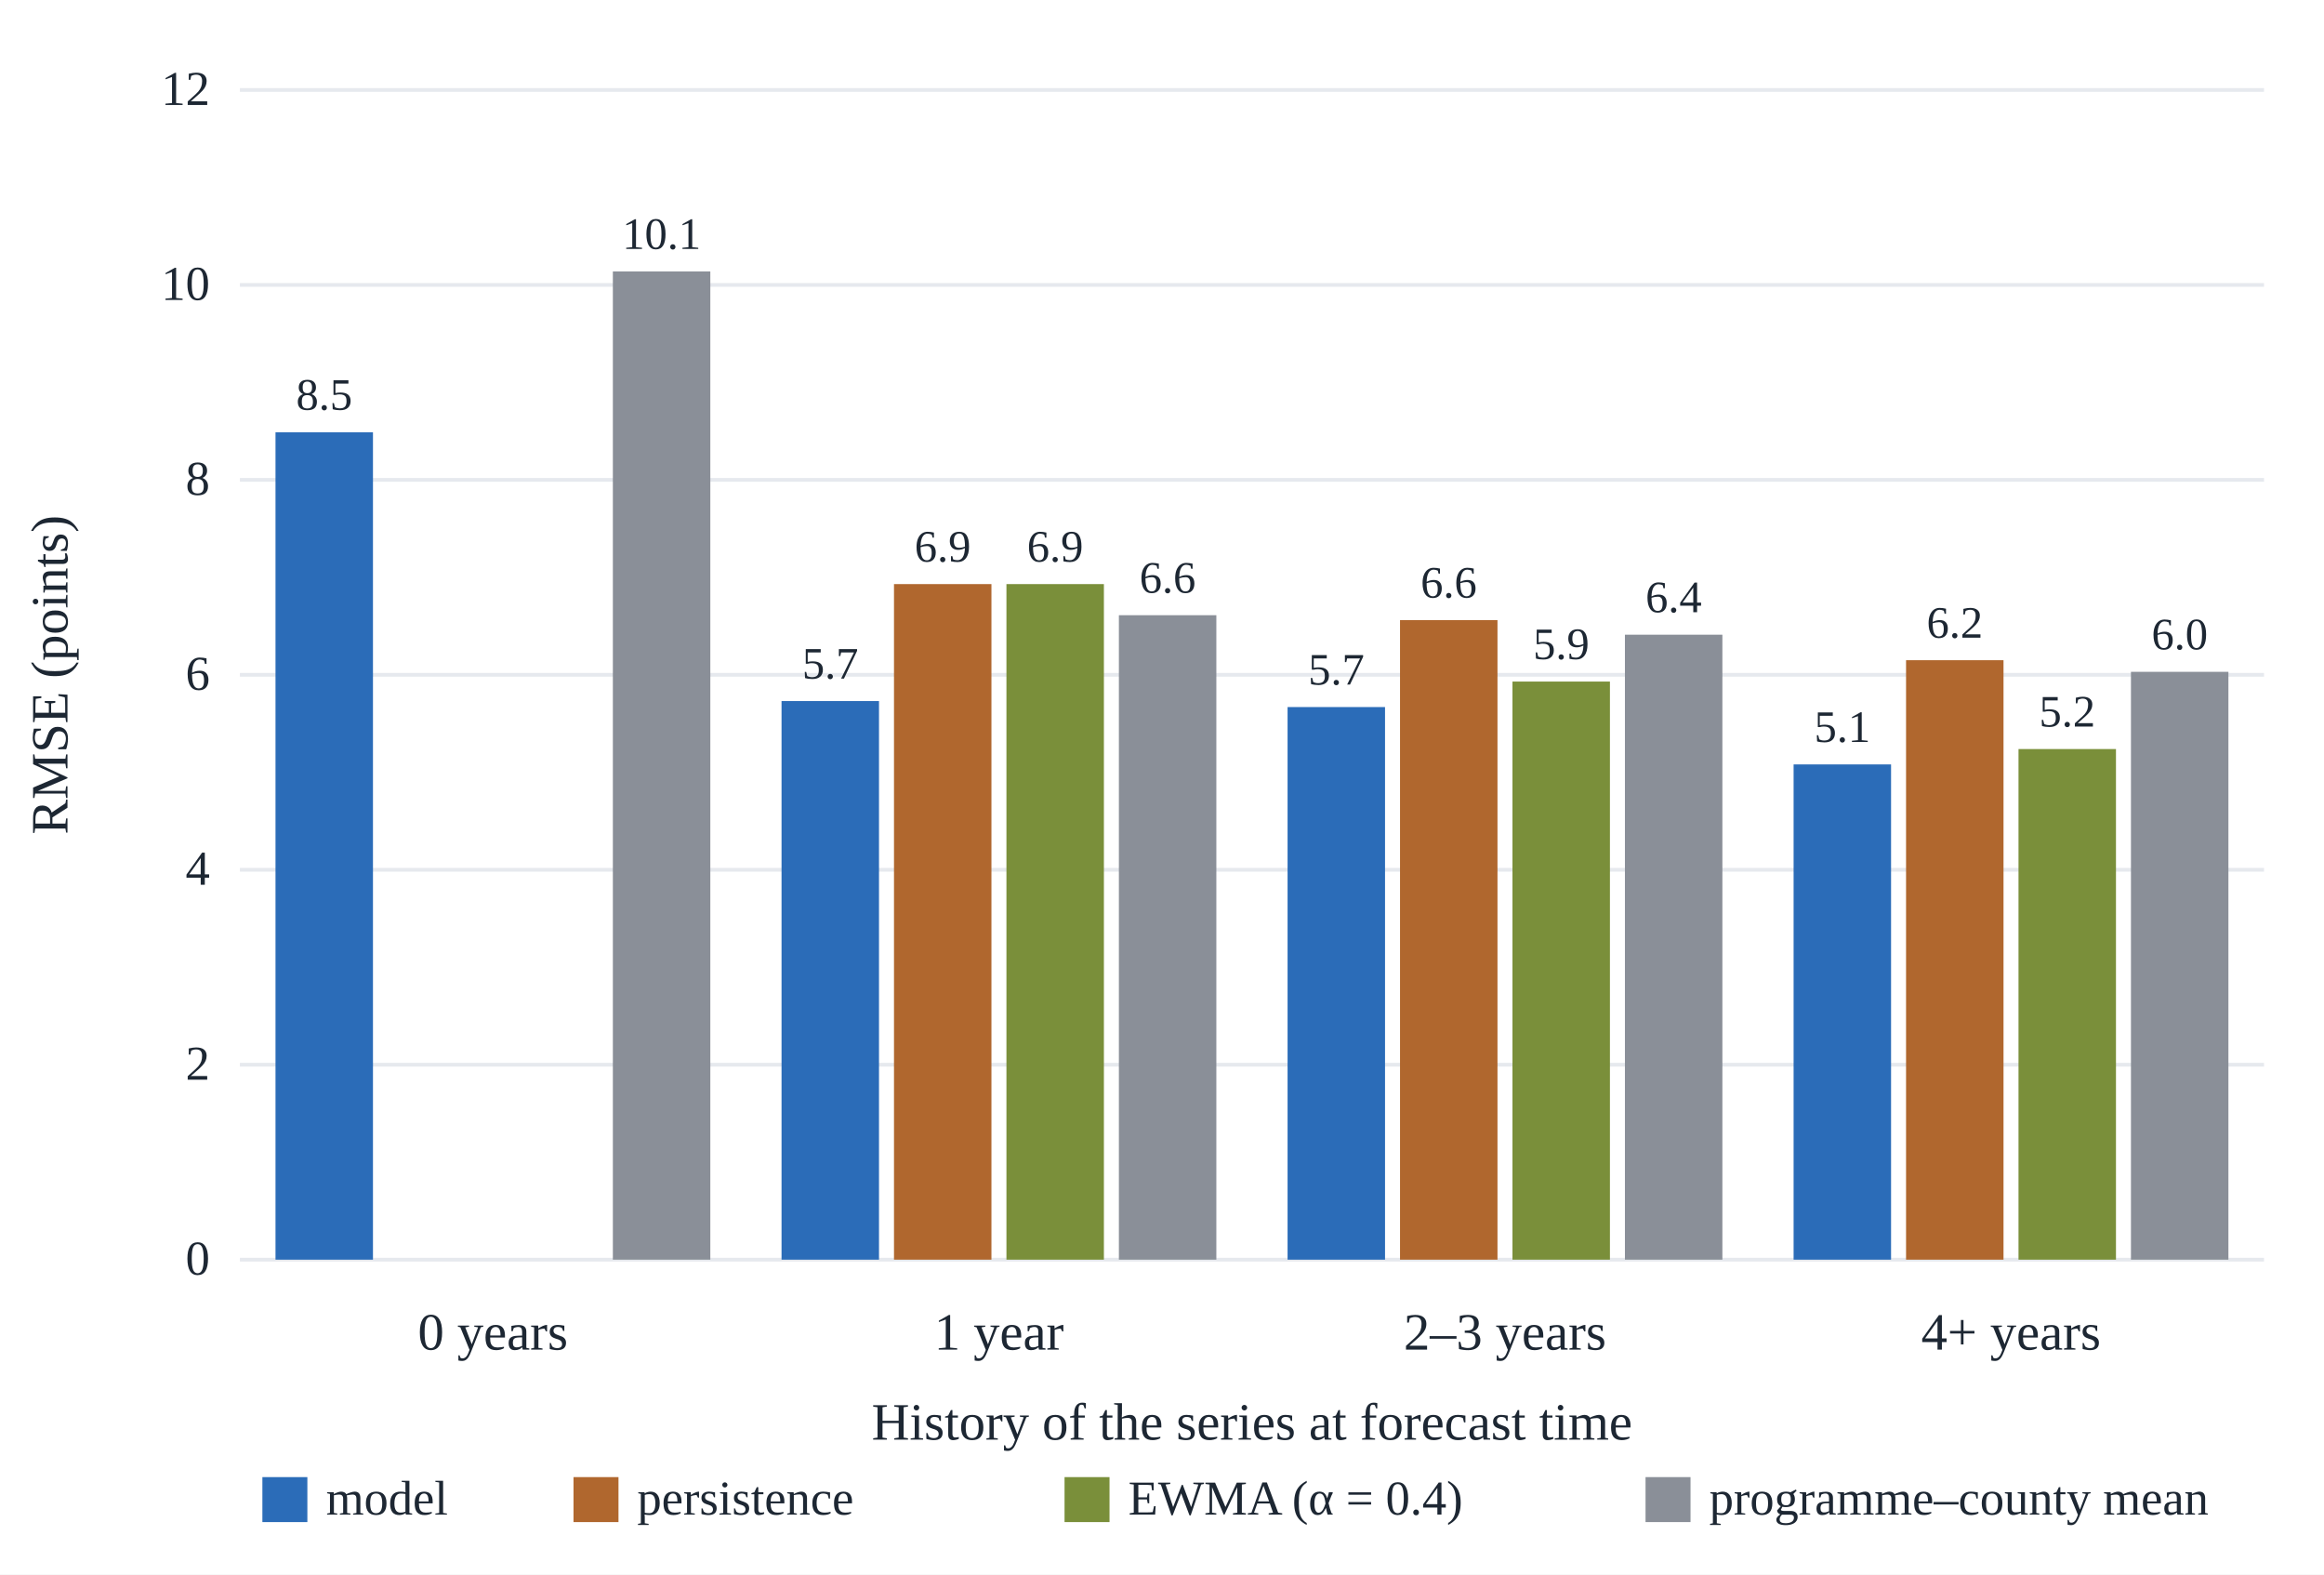
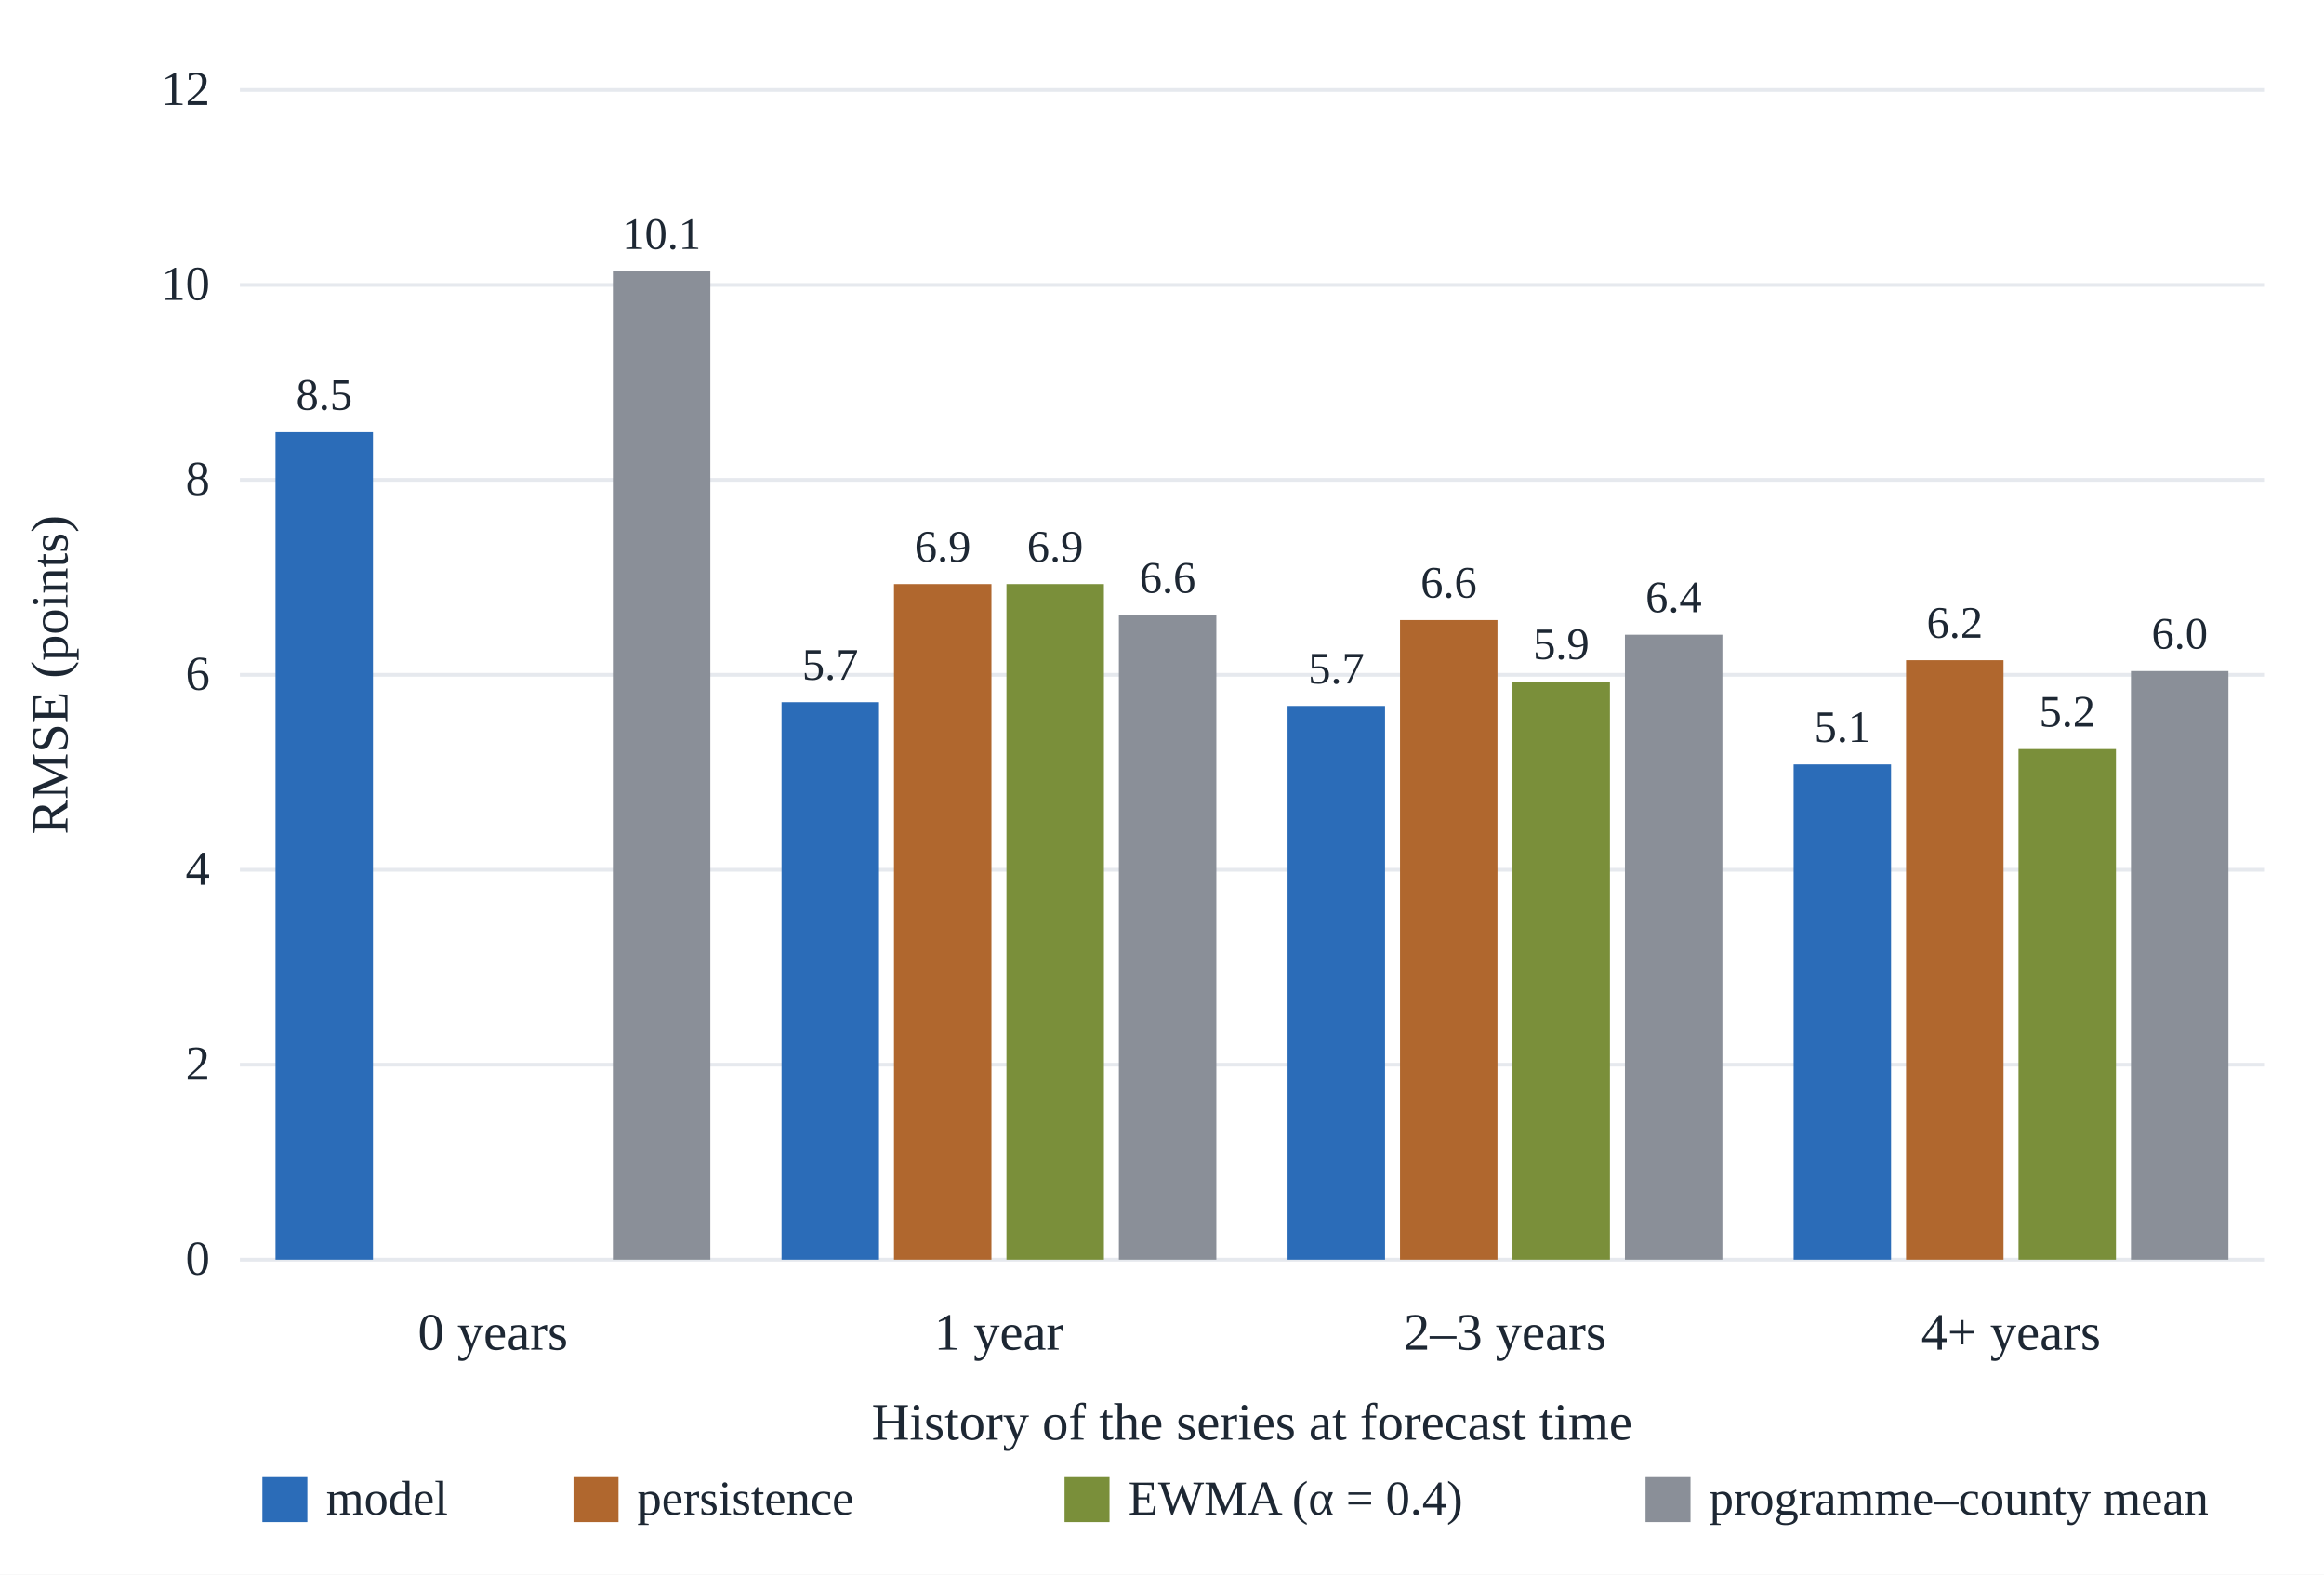
<svg xmlns="http://www.w3.org/2000/svg" viewBox="0 0 620 420" role="img" aria-label="Held-out RMSE by history stratum, model against three baselines">
  <rect width="620" height="420" fill="white" />
  <line x1="64" y1="336.0" x2="604" y2="336.0" stroke="#e6e9ee" />
  <text x="56" y="340.0" font-family="Georgia, &quot;Times New Roman&quot;, serif" font-size="13" fill="#1d2733" text-anchor="end">0</text>
  <line x1="64" y1="284.0" x2="604" y2="284.0" stroke="#e6e9ee" />
  <text x="56" y="288.0" font-family="Georgia, &quot;Times New Roman&quot;, serif" font-size="13" fill="#1d2733" text-anchor="end">2</text>
  <line x1="64" y1="232.0" x2="604" y2="232.0" stroke="#e6e9ee" />
  <text x="56" y="236.0" font-family="Georgia, &quot;Times New Roman&quot;, serif" font-size="13" fill="#1d2733" text-anchor="end">4</text>
  <line x1="64" y1="180.0" x2="604" y2="180.0" stroke="#e6e9ee" />
  <text x="56" y="184.0" font-family="Georgia, &quot;Times New Roman&quot;, serif" font-size="13" fill="#1d2733" text-anchor="end">6</text>
  <line x1="64" y1="128.0" x2="604" y2="128.0" stroke="#e6e9ee" />
  <text x="56" y="132.0" font-family="Georgia, &quot;Times New Roman&quot;, serif" font-size="13" fill="#1d2733" text-anchor="end">8</text>
  <line x1="64" y1="76.0" x2="604" y2="76.0" stroke="#e6e9ee" />
  <text x="56" y="80.0" font-family="Georgia, &quot;Times New Roman&quot;, serif" font-size="13" fill="#1d2733" text-anchor="end">10</text>
  <line x1="64" y1="24.0" x2="604" y2="24.0" stroke="#e6e9ee" />
  <text x="56" y="28.0" font-family="Georgia, &quot;Times New Roman&quot;, serif" font-size="13" fill="#1d2733" text-anchor="end">12</text>
  <rect x="73.5" y="115.3" width="26" height="220.7" fill="#2b6cb8" />
  <text x="86.5" y="109.3" font-family="Georgia, &quot;Times New Roman&quot;, serif" font-size="12" fill="#1d2733" text-anchor="middle">8.5</text>
  <rect x="163.5" y="72.4" width="26" height="263.6" fill="#8a8f98" />
  <text x="176.5" y="66.4" font-family="Georgia, &quot;Times New Roman&quot;, serif" font-size="12" fill="#1d2733" text-anchor="middle">10.1</text>
  <text x="131.5" y="360" font-family="Georgia, &quot;Times New Roman&quot;, serif" font-size="14" fill="#1d2733" text-anchor="middle">0 years</text>
-   <rect x="208.5" y="187.0" width="26" height="149.0" fill="#2b6cb8" />
-   <text x="221.5" y="181.0" font-family="Georgia, &quot;Times New Roman&quot;, serif" font-size="12" fill="#1d2733" text-anchor="middle">5.7</text>
+   <rect x="208.5" y="187.3" width="26" height="148.7" fill="#2b6cb8" />
+   <text x="221.5" y="181.3" font-family="Georgia, &quot;Times New Roman&quot;, serif" font-size="12" fill="#1d2733" text-anchor="middle">5.7</text>
  <rect x="238.5" y="155.8" width="26" height="180.2" fill="#b0672e" />
  <text x="251.5" y="149.8" font-family="Georgia, &quot;Times New Roman&quot;, serif" font-size="12" fill="#1d2733" text-anchor="middle">6.9</text>
  <rect x="268.5" y="155.8" width="26" height="180.2" fill="#7a8f3a" />
  <text x="281.5" y="149.8" font-family="Georgia, &quot;Times New Roman&quot;, serif" font-size="12" fill="#1d2733" text-anchor="middle">6.9</text>
  <rect x="298.5" y="164.1" width="26" height="171.9" fill="#8a8f98" />
  <text x="311.5" y="158.1" font-family="Georgia, &quot;Times New Roman&quot;, serif" font-size="12" fill="#1d2733" text-anchor="middle">6.6</text>
  <text x="266.5" y="360" font-family="Georgia, &quot;Times New Roman&quot;, serif" font-size="14" fill="#1d2733" text-anchor="middle">1 year</text>
-   <rect x="343.5" y="188.6" width="26" height="147.4" fill="#2b6cb8" />
-   <text x="356.5" y="182.6" font-family="Georgia, &quot;Times New Roman&quot;, serif" font-size="12" fill="#1d2733" text-anchor="middle">5.7</text>
+   <rect x="343.5" y="188.3" width="26" height="147.7" fill="#2b6cb8" />
+   <text x="356.5" y="182.3" font-family="Georgia, &quot;Times New Roman&quot;, serif" font-size="12" fill="#1d2733" text-anchor="middle">5.7</text>
  <rect x="373.5" y="165.4" width="26" height="170.6" fill="#b0672e" />
  <text x="386.5" y="159.4" font-family="Georgia, &quot;Times New Roman&quot;, serif" font-size="12" fill="#1d2733" text-anchor="middle">6.6</text>
  <rect x="403.5" y="181.8" width="26" height="154.2" fill="#7a8f3a" />
  <text x="416.5" y="175.8" font-family="Georgia, &quot;Times New Roman&quot;, serif" font-size="12" fill="#1d2733" text-anchor="middle">5.9</text>
  <rect x="433.5" y="169.3" width="26" height="166.7" fill="#8a8f98" />
  <text x="446.5" y="163.3" font-family="Georgia, &quot;Times New Roman&quot;, serif" font-size="12" fill="#1d2733" text-anchor="middle">6.4</text>
  <text x="401.5" y="360" font-family="Georgia, &quot;Times New Roman&quot;, serif" font-size="14" fill="#1d2733" text-anchor="middle">2–3 years</text>
  <rect x="478.5" y="203.9" width="26" height="132.1" fill="#2b6cb8" />
  <text x="491.5" y="197.9" font-family="Georgia, &quot;Times New Roman&quot;, serif" font-size="12" fill="#1d2733" text-anchor="middle">5.1</text>
  <rect x="508.5" y="176.1" width="26" height="159.9" fill="#b0672e" />
  <text x="521.5" y="170.1" font-family="Georgia, &quot;Times New Roman&quot;, serif" font-size="12" fill="#1d2733" text-anchor="middle">6.2</text>
  <rect x="538.5" y="199.8" width="26" height="136.2" fill="#7a8f3a" />
  <text x="551.5" y="193.8" font-family="Georgia, &quot;Times New Roman&quot;, serif" font-size="12" fill="#1d2733" text-anchor="middle">5.2</text>
-   <rect x="568.5" y="179.2" width="26" height="156.8" fill="#8a8f98" />
-   <text x="581.5" y="173.2" font-family="Georgia, &quot;Times New Roman&quot;, serif" font-size="12" fill="#1d2733" text-anchor="middle">6.0</text>
+   <rect x="568.5" y="179.0" width="26" height="157.0" fill="#8a8f98" />
+   <text x="581.5" y="173.0" font-family="Georgia, &quot;Times New Roman&quot;, serif" font-size="12" fill="#1d2733" text-anchor="middle">6.0</text>
  <text x="536.5" y="360" font-family="Georgia, &quot;Times New Roman&quot;, serif" font-size="14" fill="#1d2733" text-anchor="middle">4+ years</text>
  <text x="334.0" y="384" font-family="Georgia, &quot;Times New Roman&quot;, serif" font-size="14" fill="#1d2733" text-anchor="middle">History of the series at forecast time</text>
  <rect x="70" y="394" width="12" height="12" fill="#2b6cb8" />
  <text x="87" y="404" font-family="Georgia, &quot;Times New Roman&quot;, serif" font-size="13" fill="#1d2733">model</text>
  <rect x="153" y="394" width="12" height="12" fill="#b0672e" />
  <text x="170" y="404" font-family="Georgia, &quot;Times New Roman&quot;, serif" font-size="13" fill="#1d2733">persistence</text>
  <rect x="284" y="394" width="12" height="12" fill="#7a8f3a" />
  <text x="301" y="404" font-family="Georgia, &quot;Times New Roman&quot;, serif" font-size="13" fill="#1d2733">EWMA (α = 0.4)</text>
  <rect x="439" y="394" width="12" height="12" fill="#8a8f98" />
  <text x="456" y="404" font-family="Georgia, &quot;Times New Roman&quot;, serif" font-size="13" fill="#1d2733">programme–county mean</text>
  <text x="18" y="180.0" font-family="Georgia, &quot;Times New Roman&quot;, serif" font-size="14" fill="#1d2733" text-anchor="middle" transform="rotate(-90 18 180.0)">RMSE (points)</text>
</svg>
